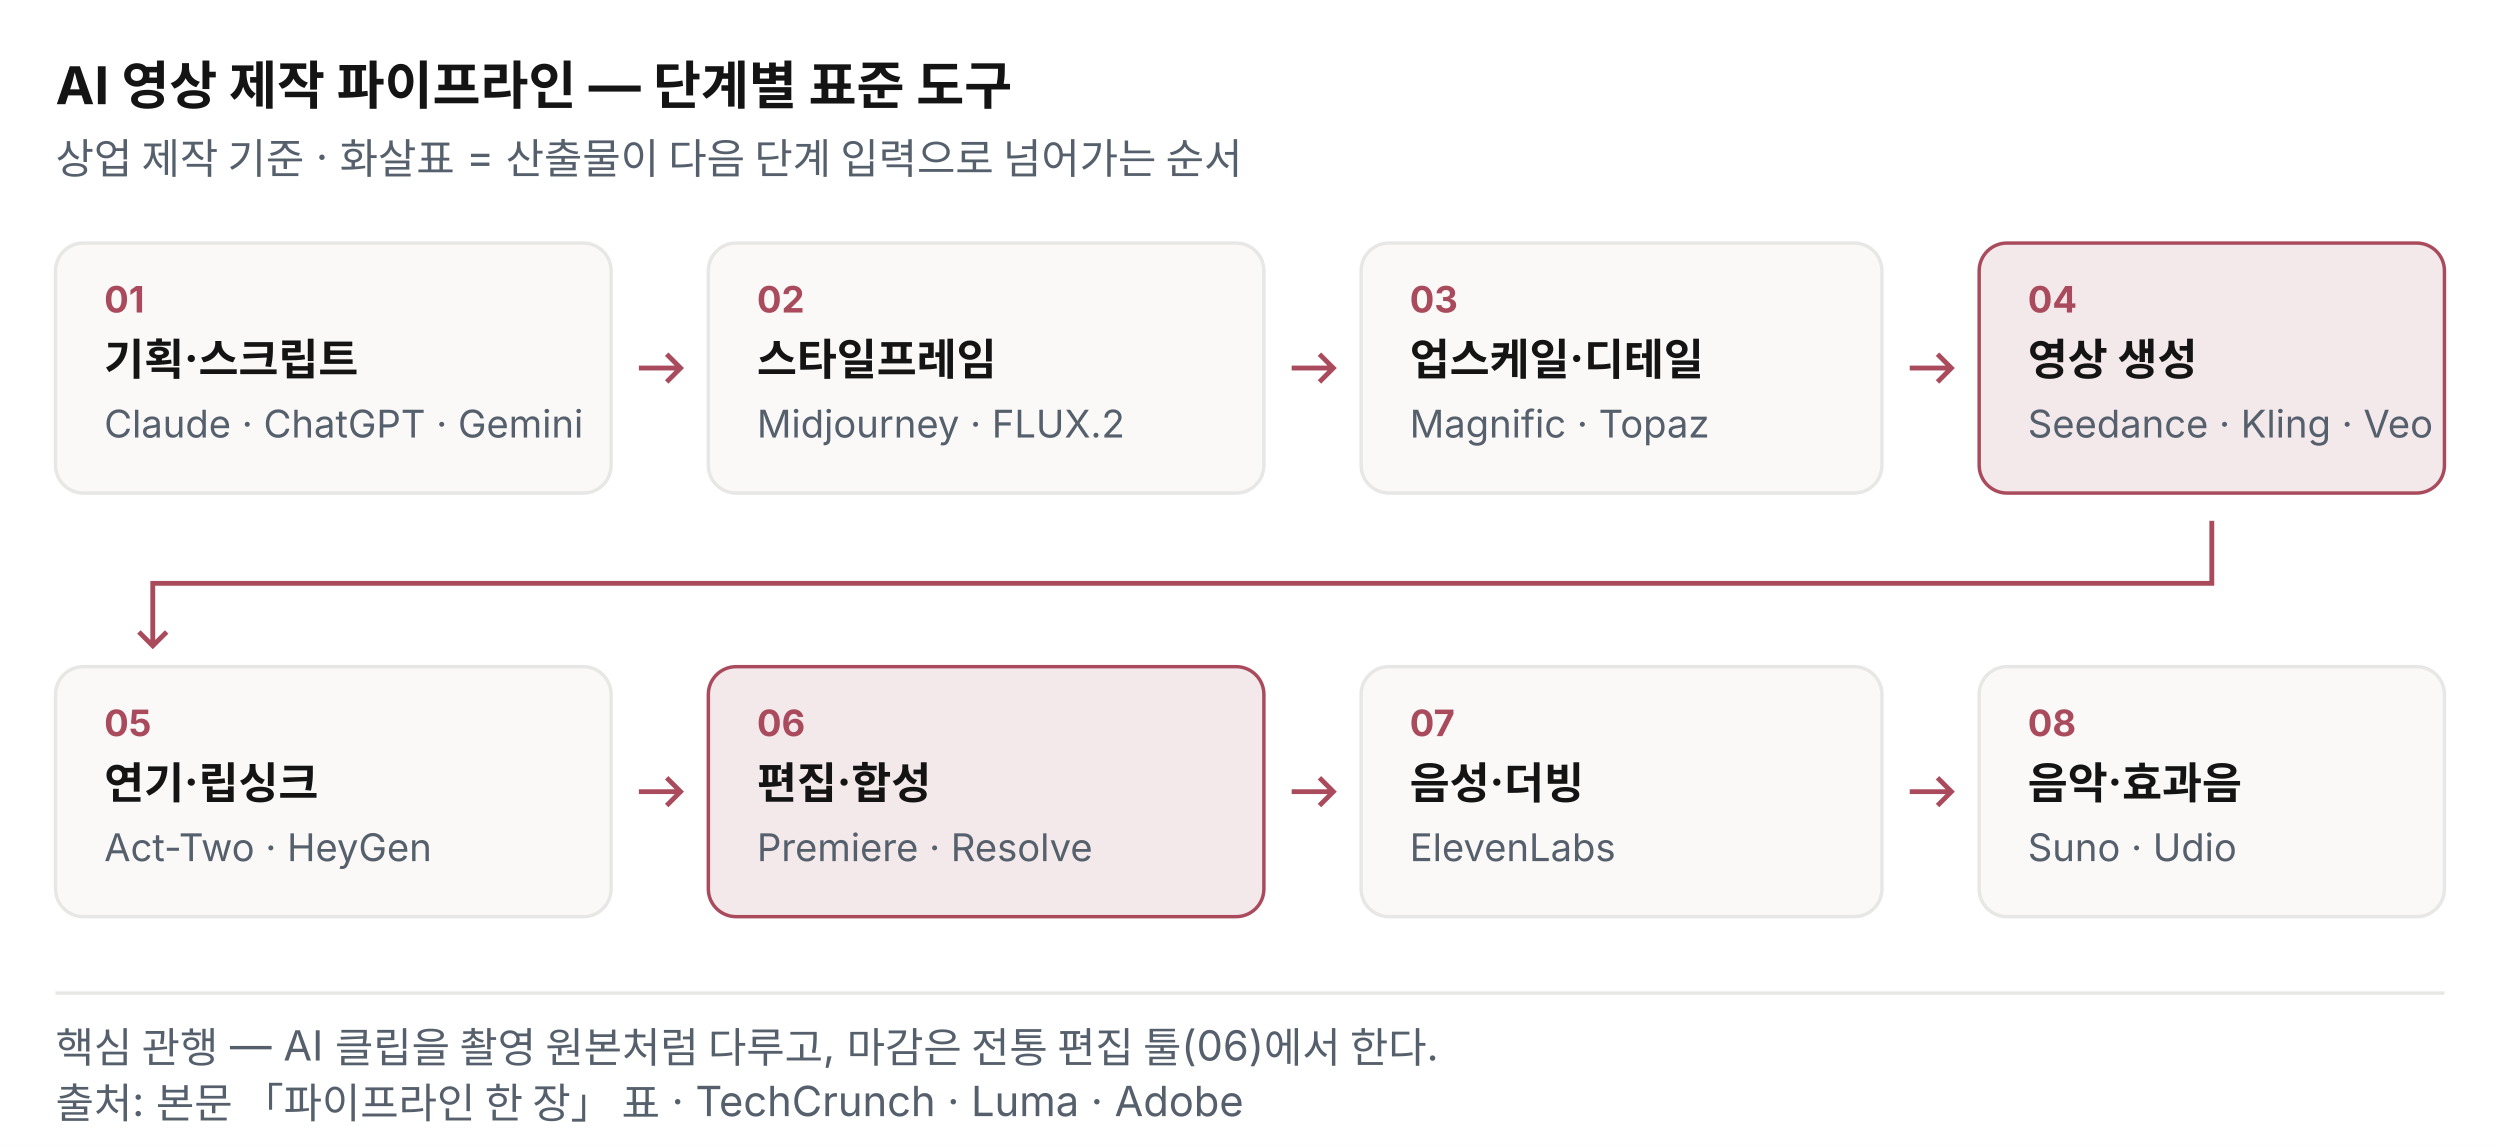
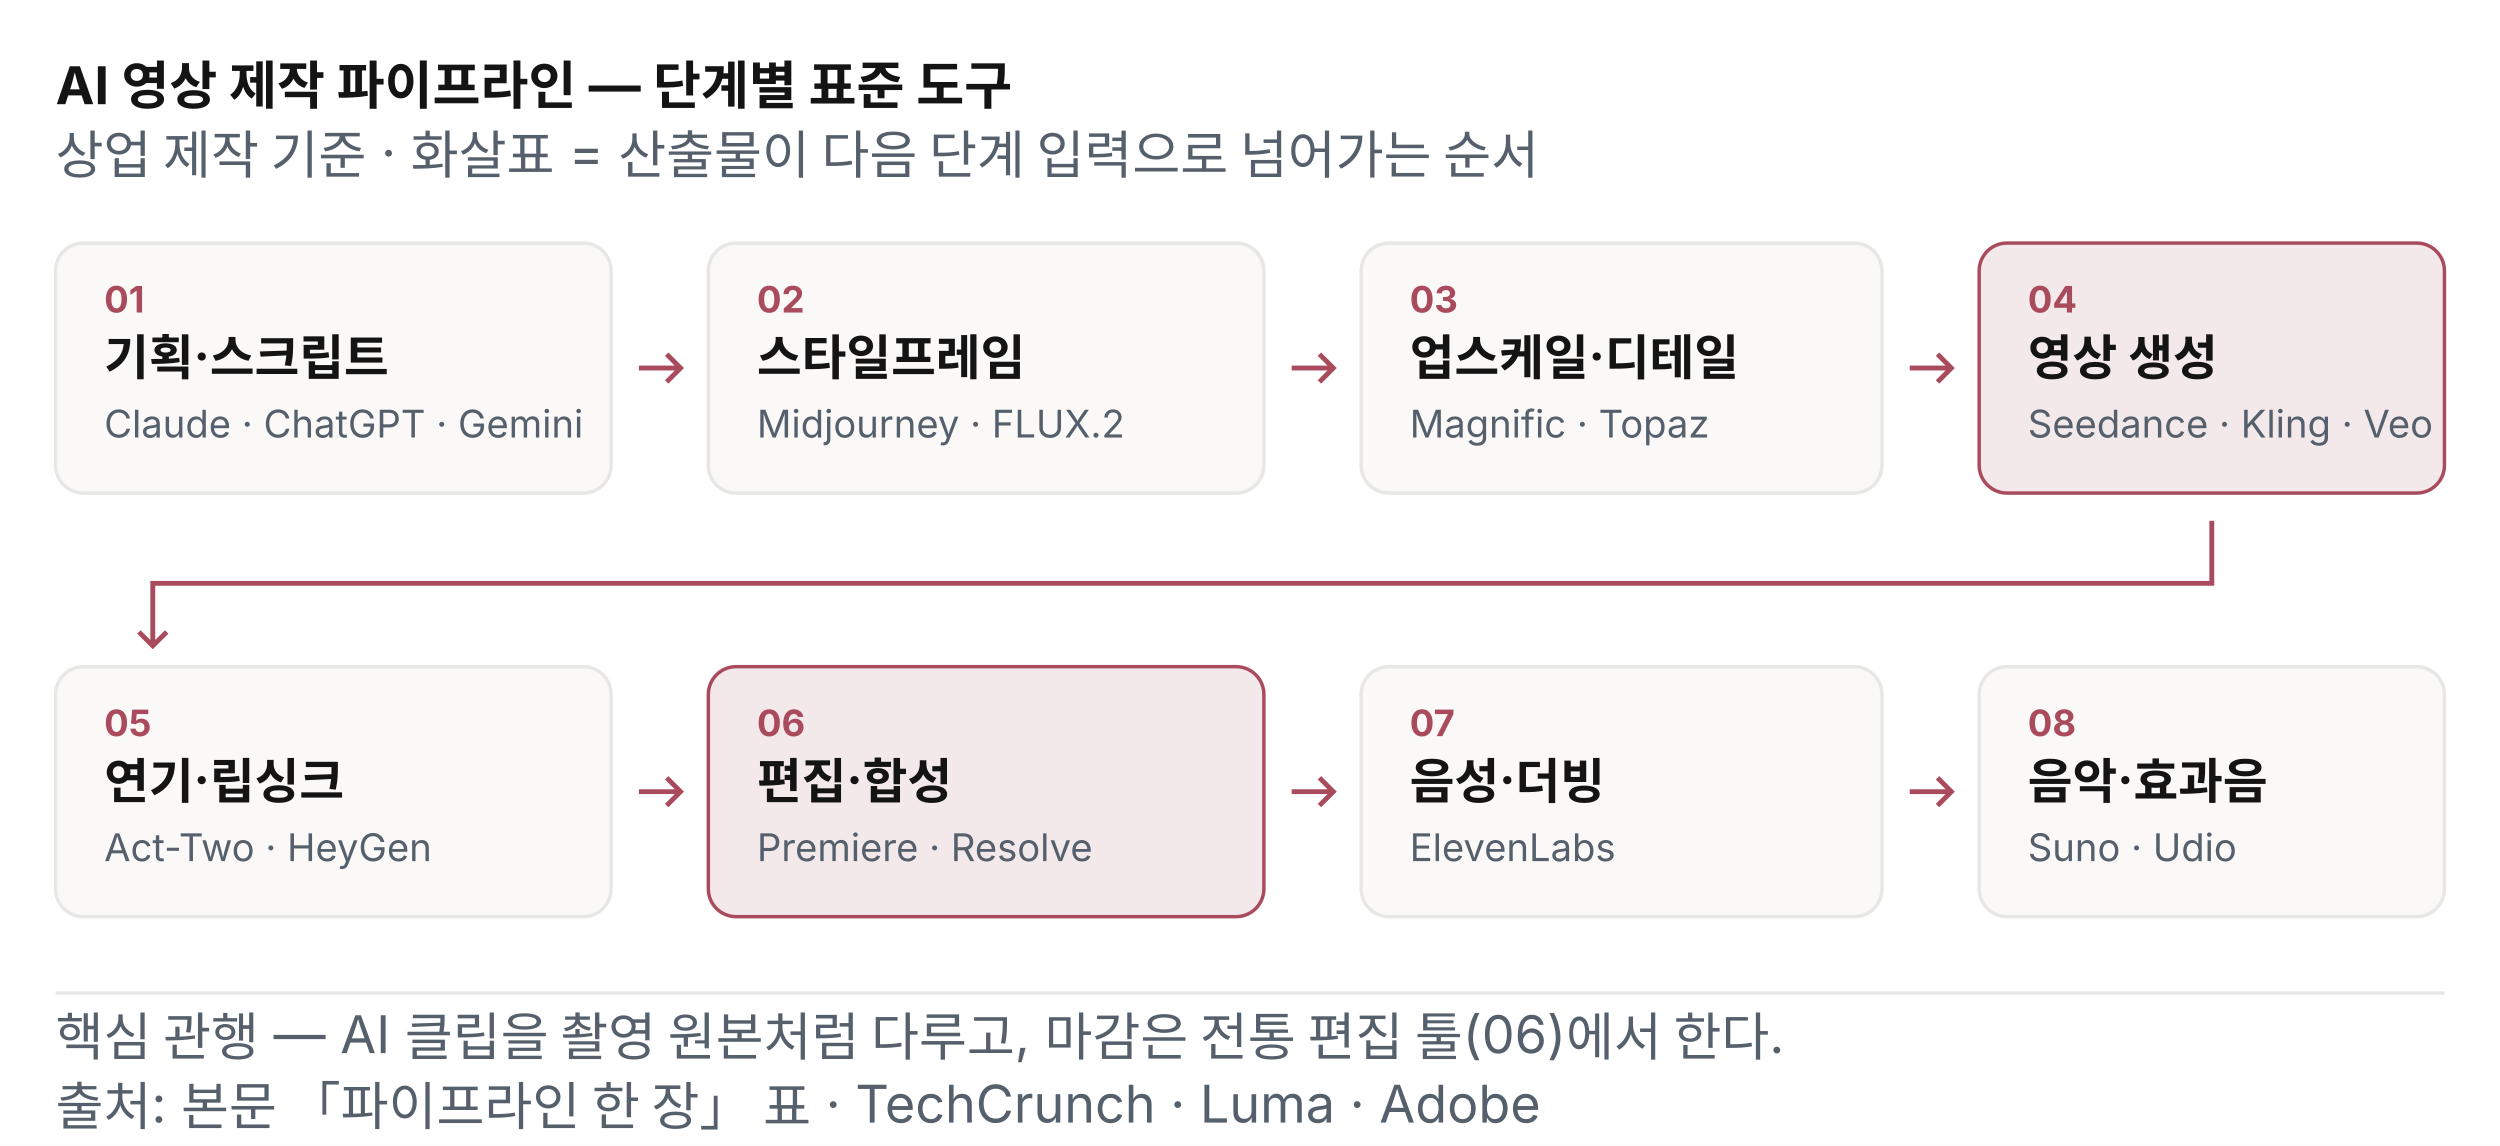
<svg xmlns="http://www.w3.org/2000/svg" width="720" height="330" viewBox="0 0 720 330" role="img" aria-label="AI 영상 상업 제작 파이프라인 8단계 흐름도. 기획·스크립트는 Claude·ChatGPT·Gemini, 스타일프레임은 Midjourney·GPT Image 2·FLUX.2, 업스케일·디테일은 Magnific·Topaz, 영상 생성은 Seedance·Kling·Higgsfield·Veo 3.1, 연기·립싱크는 Runway Act-Two·OmniHuman·HeyGen, 편집·합성은 Premiere·After Effects·DaVinci Resolve, 음성·더빙은 ElevenLabs, 음악·효과음은 Suno·Udio.">
  <style>
    text { font-family: Pretendard, -apple-system, "Apple SD Gothic Neo", "Malgun Gothic", sans-serif; }
    .t { font-size: 15px; font-weight: 700; fill: #141414; }
-     .s { font-size: 12px; fill: #55606c; }
+     .s { font-size: 15px; fill: #55606c; }
    .n { font-size: 10.5px; font-weight: 700; fill: #a94b5c; }
-     .st { font-size: 12.5px; font-weight: 700; fill: #141414; }
+     .st { font-size: 14px; font-weight: 700; fill: #141414; }
    .tool { font-size: 11px; fill: #55606c; }
  </style>
  <rect width="720" height="330" fill="#ffffff" />
  <text class="t" x="16" y="30">AI 영상 제작 파이프라인 — 단계별 표준 도구</text>
  <text class="s" x="16" y="50">상업 제작 기준 · 화살표 = 산출물이 다음 단계 입력으로 넘어가는 순서</text>
  <rect x="16" y="70" width="160" height="72" rx="8" fill="#faf9f7" stroke="#e7e7e5" />
  <text class="n" x="30" y="90">01</text>
  <text class="st" x="30" y="108">기획·스크립트</text>
  <text class="tool" x="30" y="126">Claude · ChatGPT · Gemini</text>
  <path d="M184,106 h12 m-4,-4 l4,4 l-4,4" stroke="#a94b5c" stroke-width="1.4" fill="none" />
  <rect x="204" y="70" width="160" height="72" rx="8" fill="#faf9f7" stroke="#e7e7e5" />
  <text class="n" x="218" y="90">02</text>
  <text class="st" x="218" y="108">스타일프레임</text>
  <text class="tool" x="218" y="126">Midjourney · FLUX.2</text>
  <path d="M372,106 h12 m-4,-4 l4,4 l-4,4" stroke="#a94b5c" stroke-width="1.4" fill="none" />
  <rect x="392" y="70" width="150" height="72" rx="8" fill="#faf9f7" stroke="#e7e7e5" />
  <text class="n" x="406" y="90">03</text>
  <text class="st" x="406" y="108">업스케일·디테일</text>
  <text class="tool" x="406" y="126">Magnific · Topaz</text>
  <path d="M550,106 h12 m-4,-4 l4,4 l-4,4" stroke="#a94b5c" stroke-width="1.4" fill="none" />
  <rect x="570" y="70" width="134" height="72" rx="8" fill="#f3e9eb" stroke="#a94b5c" />
  <text class="n" x="584" y="90">04</text>
  <text class="st" x="584" y="108">영상 생성</text>
  <text class="tool" x="584" y="126">Seedance · Kling · Veo</text>
  <path d="M637,150 v18 h-593 v18 m-4,-4 l4,4 l4,-4" stroke="#a94b5c" stroke-width="1.4" fill="none" />
  <rect x="16" y="192" width="160" height="72" rx="8" fill="#faf9f7" stroke="#e7e7e5" />
  <text class="n" x="30" y="212">05</text>
  <text class="st" x="30" y="230">연기·립싱크</text>
  <text class="tool" x="30" y="248">Act-Two · HeyGen</text>
  <path d="M184,228 h12 m-4,-4 l4,4 l-4,4" stroke="#a94b5c" stroke-width="1.4" fill="none" />
  <rect x="204" y="192" width="160" height="72" rx="8" fill="#f3e9eb" stroke="#a94b5c" />
  <text class="n" x="218" y="212">06</text>
  <text class="st" x="218" y="230">편집·합성</text>
  <text class="tool" x="218" y="248">Premiere · Resolve</text>
  <path d="M372,228 h12 m-4,-4 l4,4 l-4,4" stroke="#a94b5c" stroke-width="1.4" fill="none" />
  <rect x="392" y="192" width="150" height="72" rx="8" fill="#faf9f7" stroke="#e7e7e5" />
  <text class="n" x="406" y="212">07</text>
  <text class="st" x="406" y="230">음성·더빙</text>
  <text class="tool" x="406" y="248">ElevenLabs</text>
  <path d="M550,228 h12 m-4,-4 l4,4 l-4,4" stroke="#a94b5c" stroke-width="1.4" fill="none" />
  <rect x="570" y="192" width="134" height="72" rx="8" fill="#faf9f7" stroke="#e7e7e5" />
  <text class="n" x="584" y="212">08</text>
  <text class="st" x="584" y="230">음악·효과음</text>
  <text class="tool" x="584" y="248">Suno · Udio</text>
  <line x1="16" y1="286" x2="704" y2="286" stroke="#e7e7e5" stroke-width="1" />
-   <text class="s" x="16" y="306">핵심 관행 — AI 클립을 촬영 원본처럼 다루고, 마감은 전통 편집 툴(06)에서 한다.</text>
-   <text class="s" x="16" y="322">출처: 본문 「파이프라인 한 장」 표 · TechCrunch · Luma · Adobe</text>
+   <text class="s" x="16" y="304">핵심 관행 — AI 클립을 촬영 원본처럼 다루고, 마감은 전통 편집 툴(06)에서 한다.</text>
+   <text class="s" x="16" y="324">출처: 본문 「파이프라인 한 장」 표 · TechCrunch · Luma · Adobe</text>
</svg>
